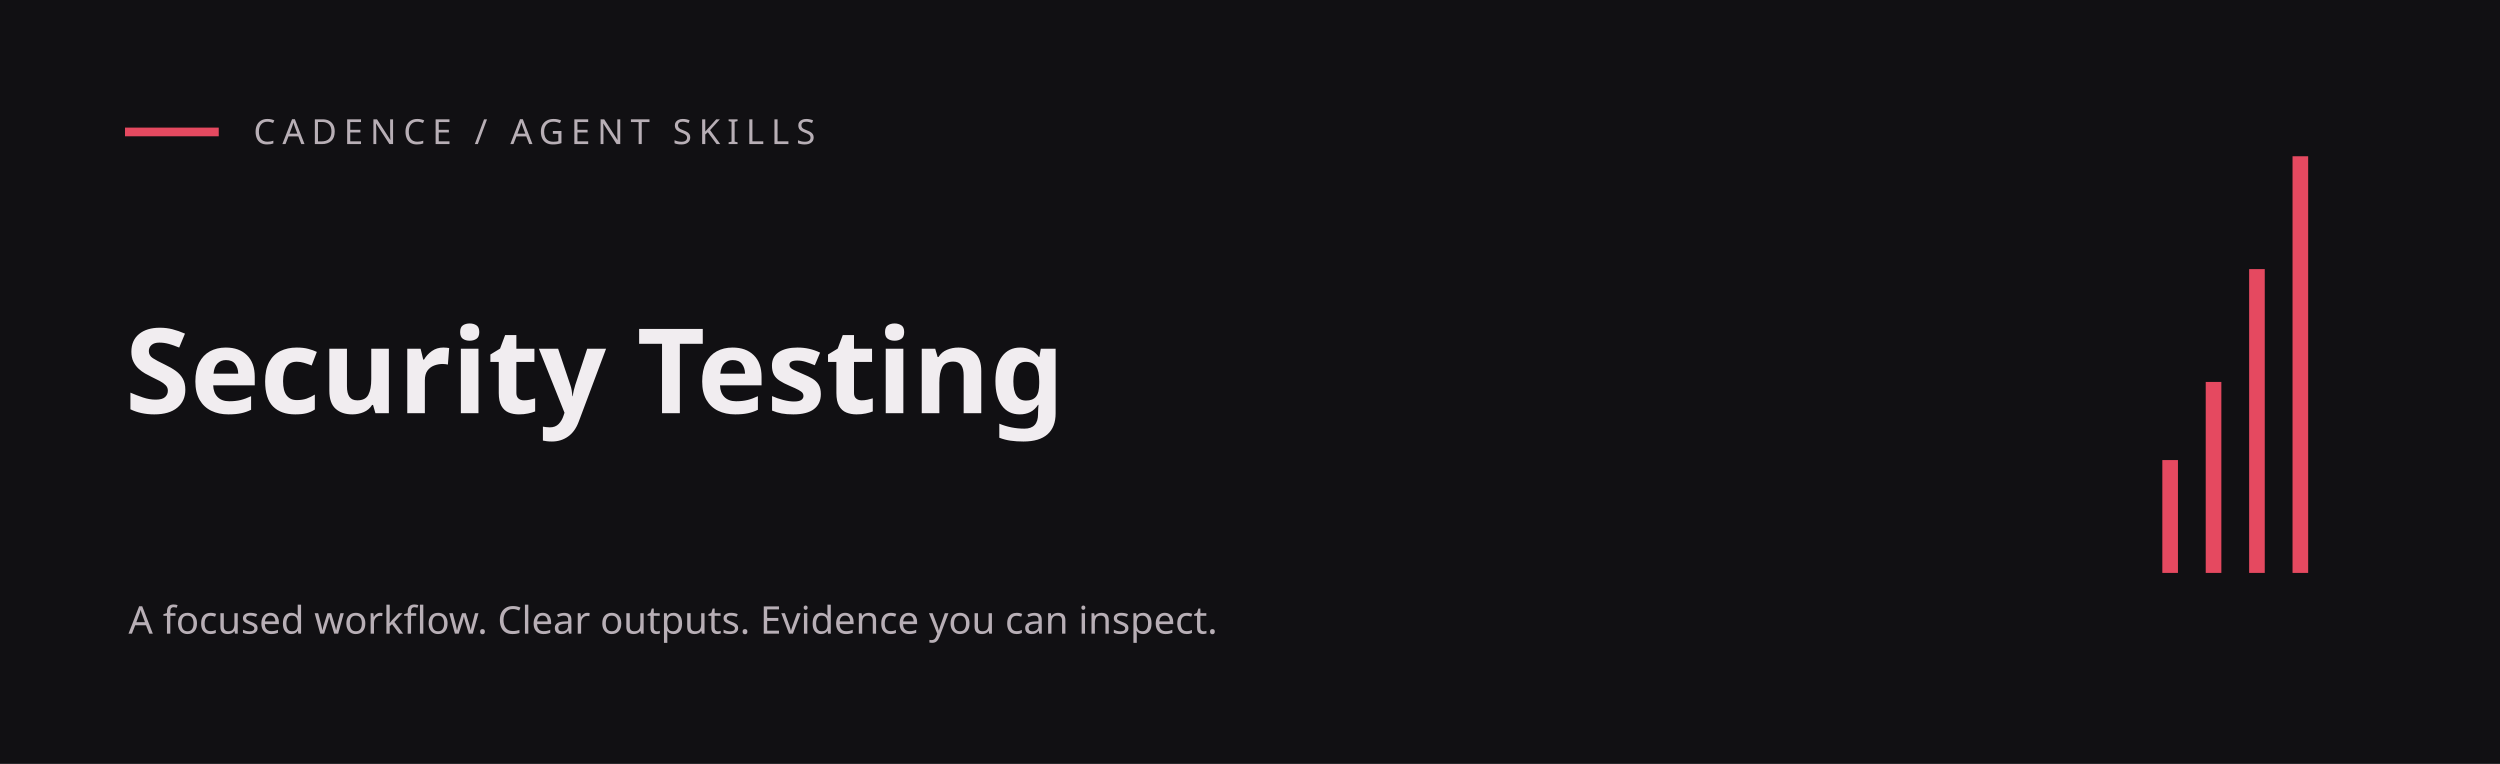
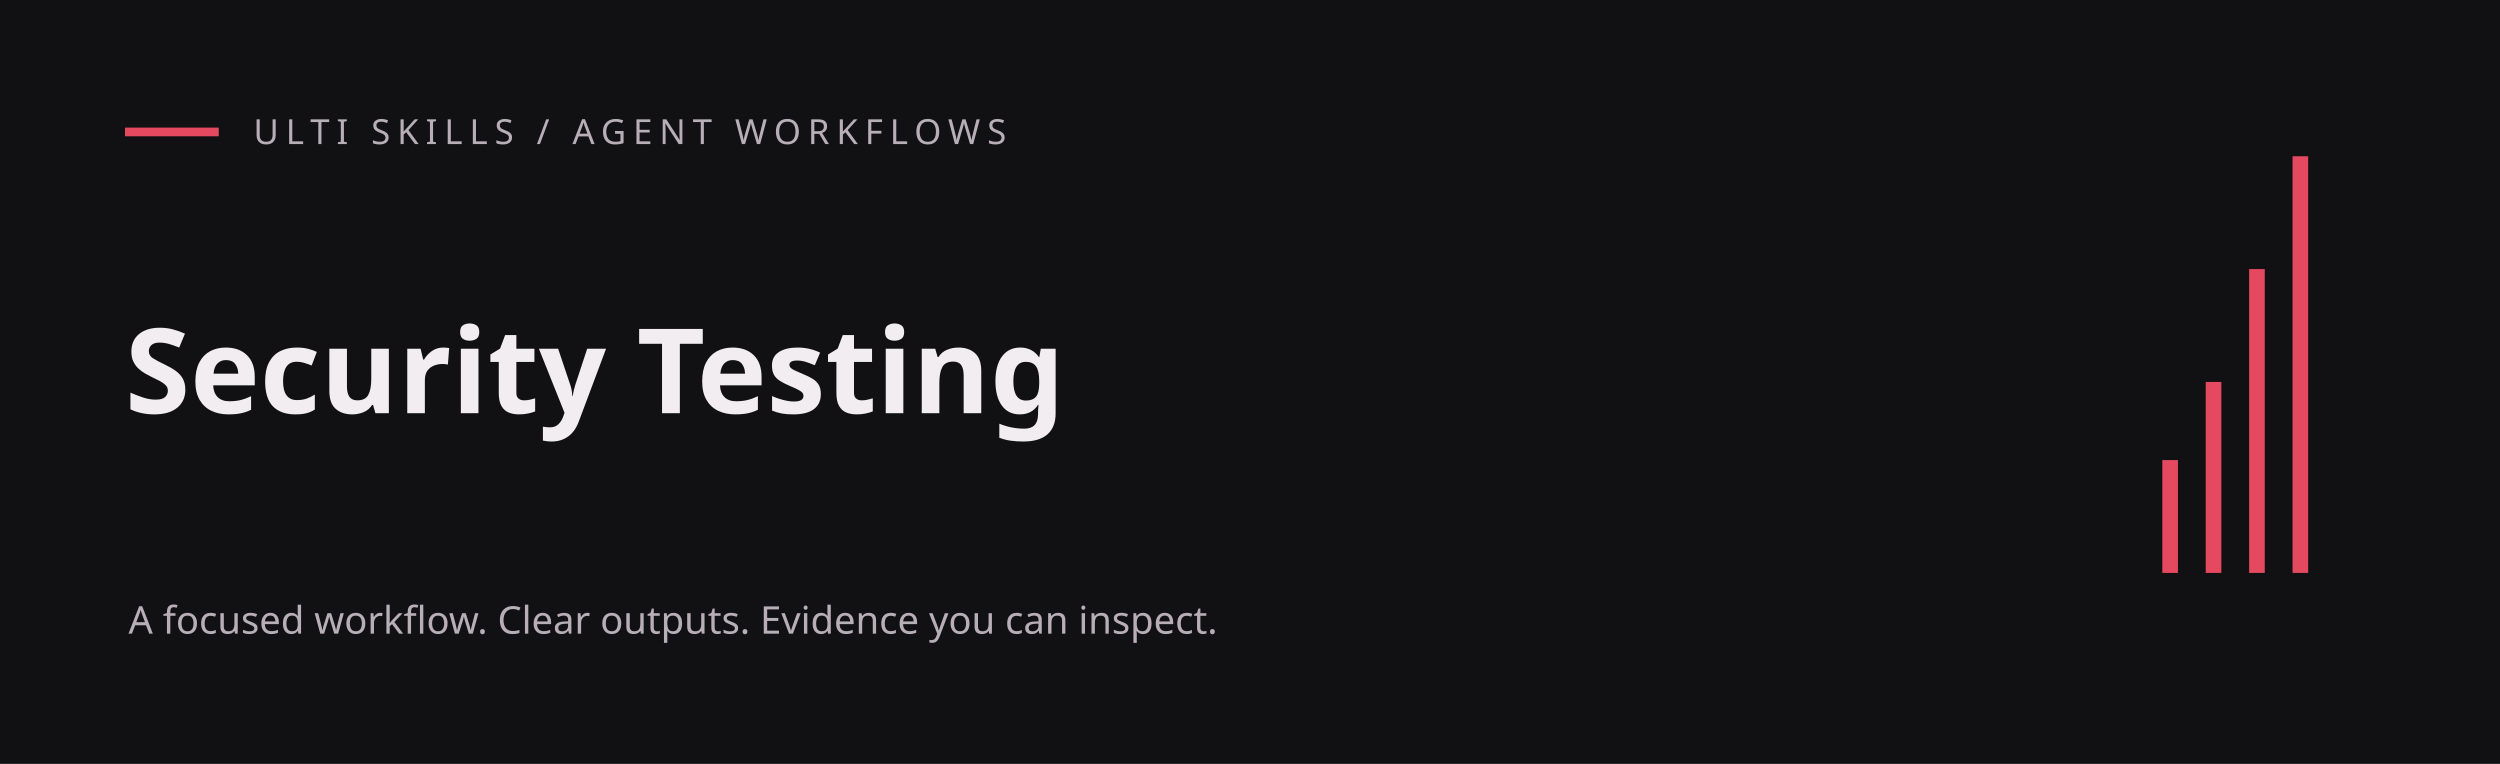
<svg xmlns="http://www.w3.org/2000/svg" width="1440" height="440" viewBox="0 0 1440 440" role="img" aria-labelledby="title desc">
  <rect width="1440" height="440" fill="#111013" />
  <path d="M72 76h54" stroke="#e54960" stroke-width="5" />
-   <text x="146" y="83" fill="#b8afb6" font-family="system-ui,sans-serif" font-size="20" letter-spacing="4">CADENCE / AGENT SKILLS</text>
+   <text x="146" y="83" fill="#b8afb6" font-family="system-ui,sans-serif" font-size="20" letter-spacing="4">ULTI SKILLS / AGENT WORKFLOWS</text>
  <text x="72" y="238" fill="#f1edf0" font-family="system-ui,sans-serif" font-size="68" font-weight="650">Security Testing</text>
  <text x="74" y="365" fill="#b8afb6" font-family="system-ui,sans-serif" font-size="22">A focused workflow. Clear outputs. Evidence you can inspect.</text>
  <path d="M1250 330v-65m25 65V220m25 110V155m25 175V90" stroke="#e54960" stroke-width="9" />
</svg>
